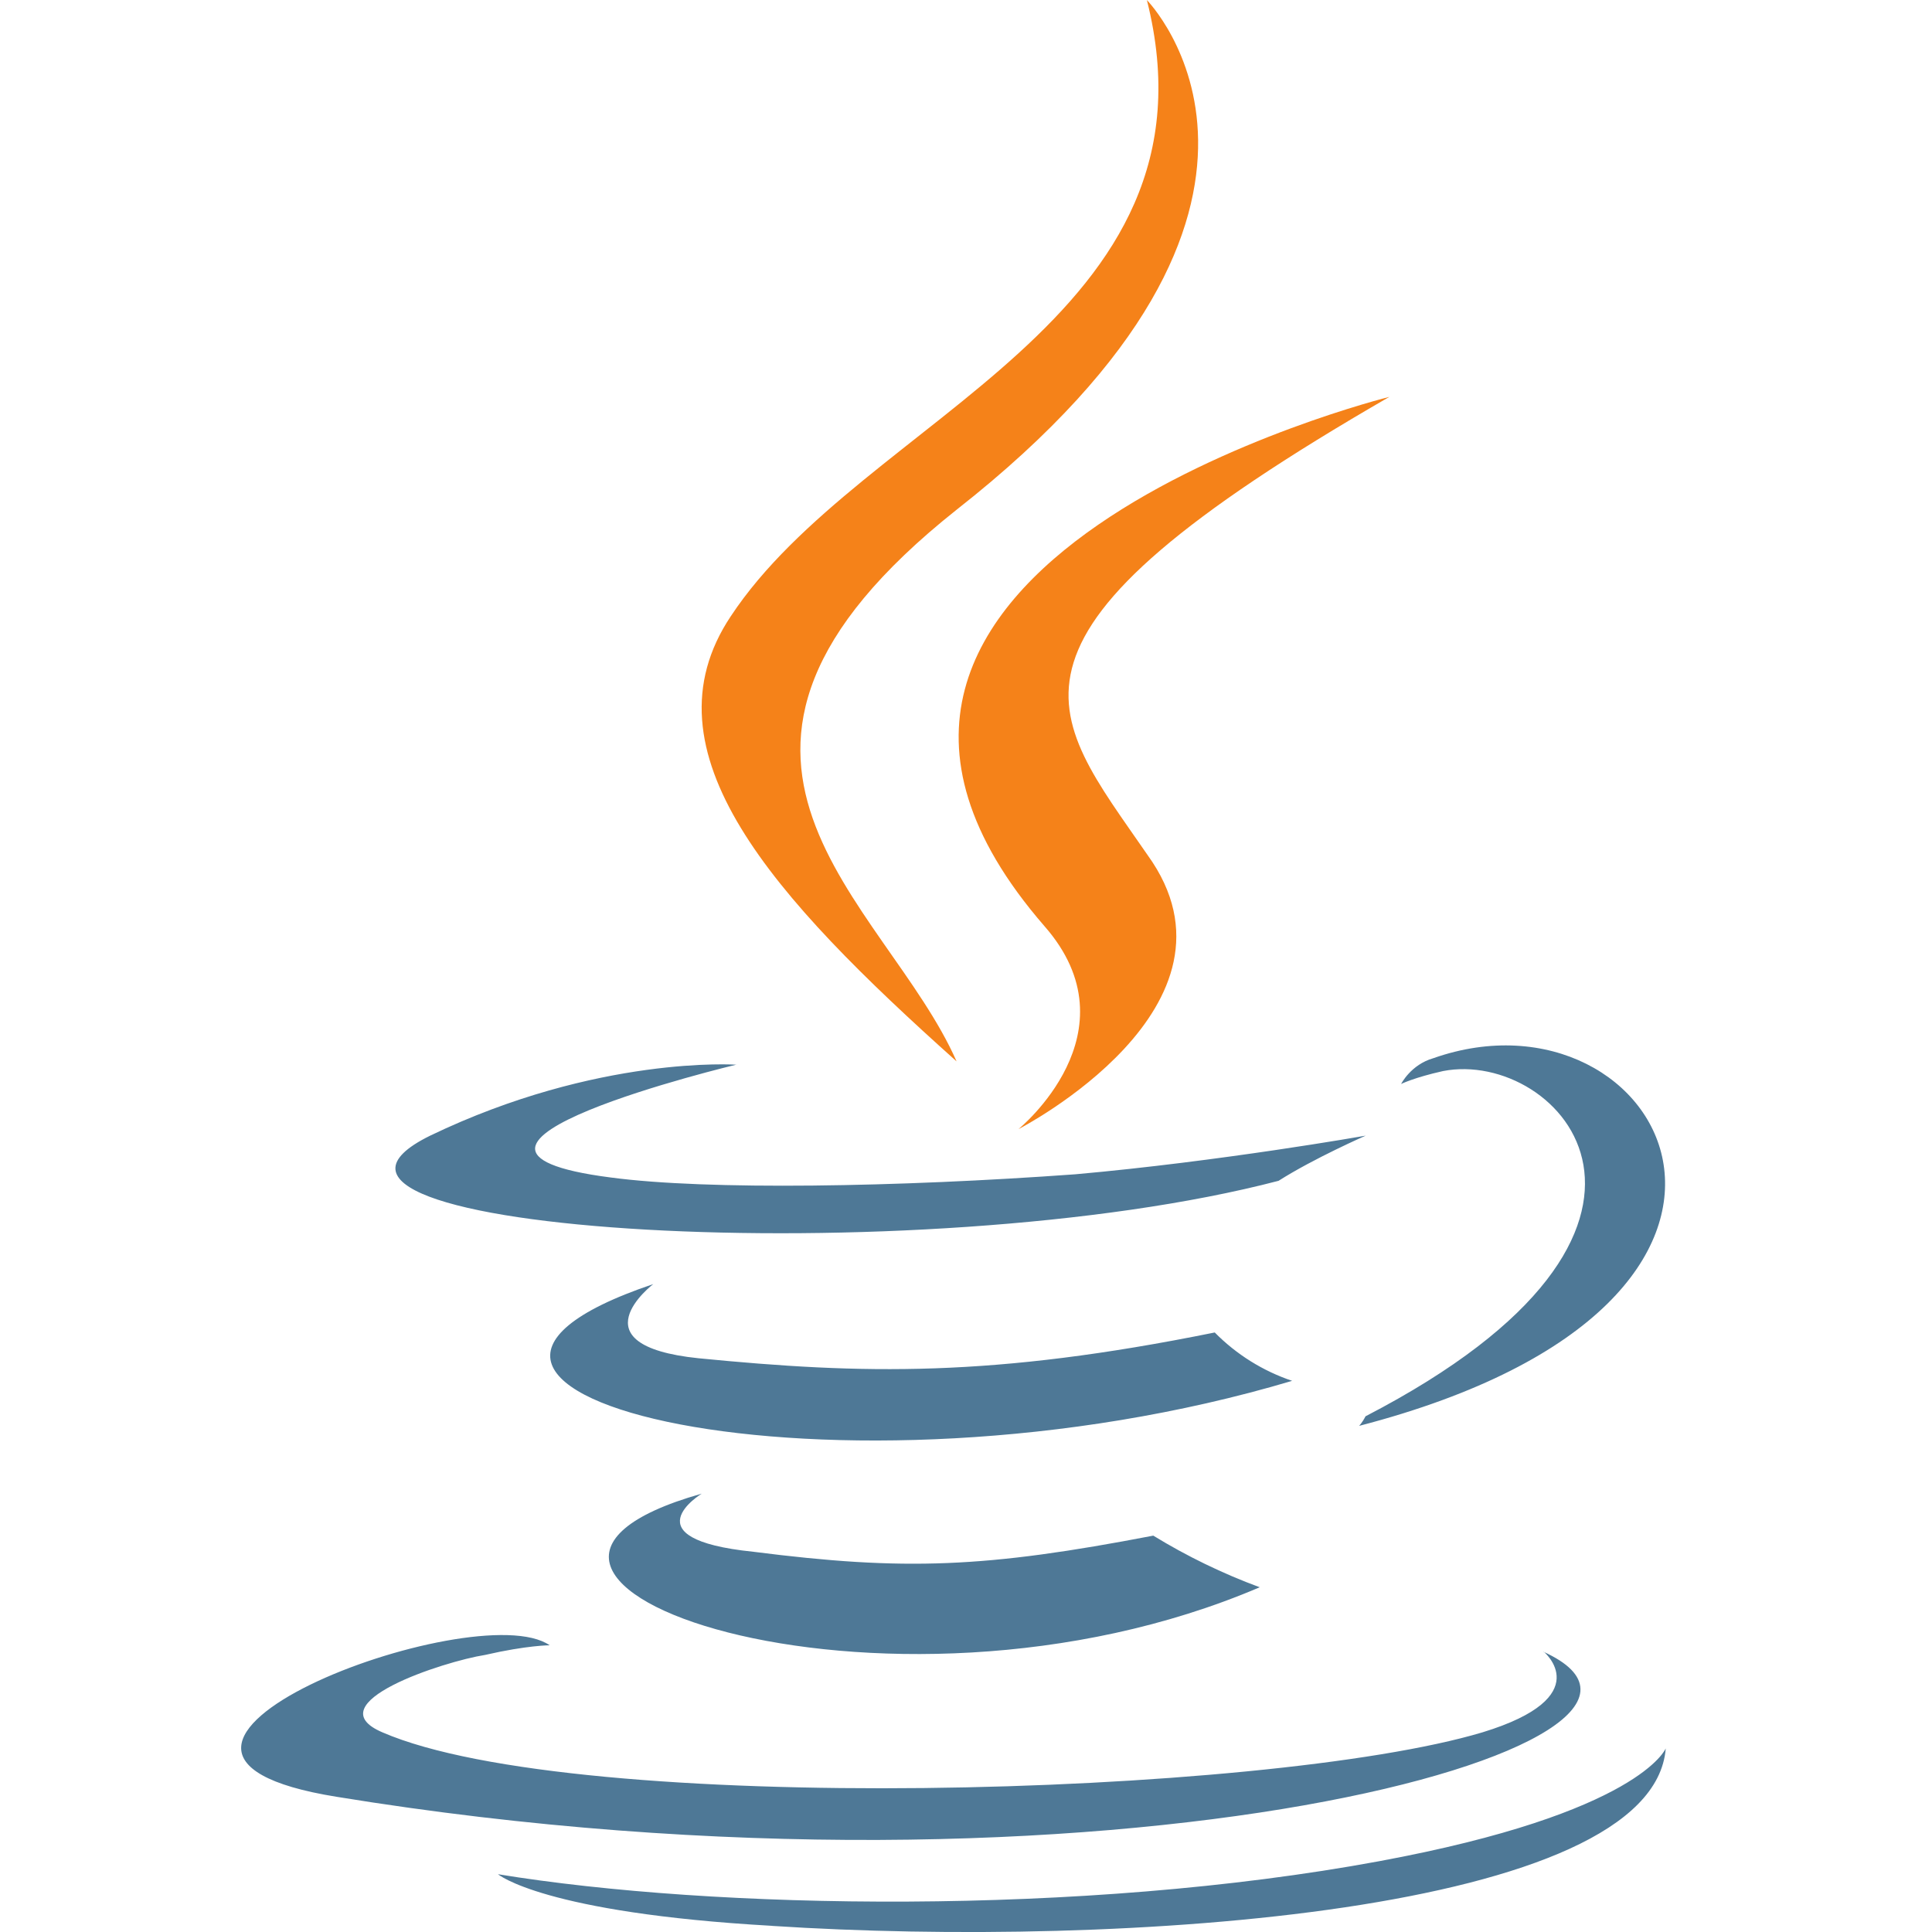
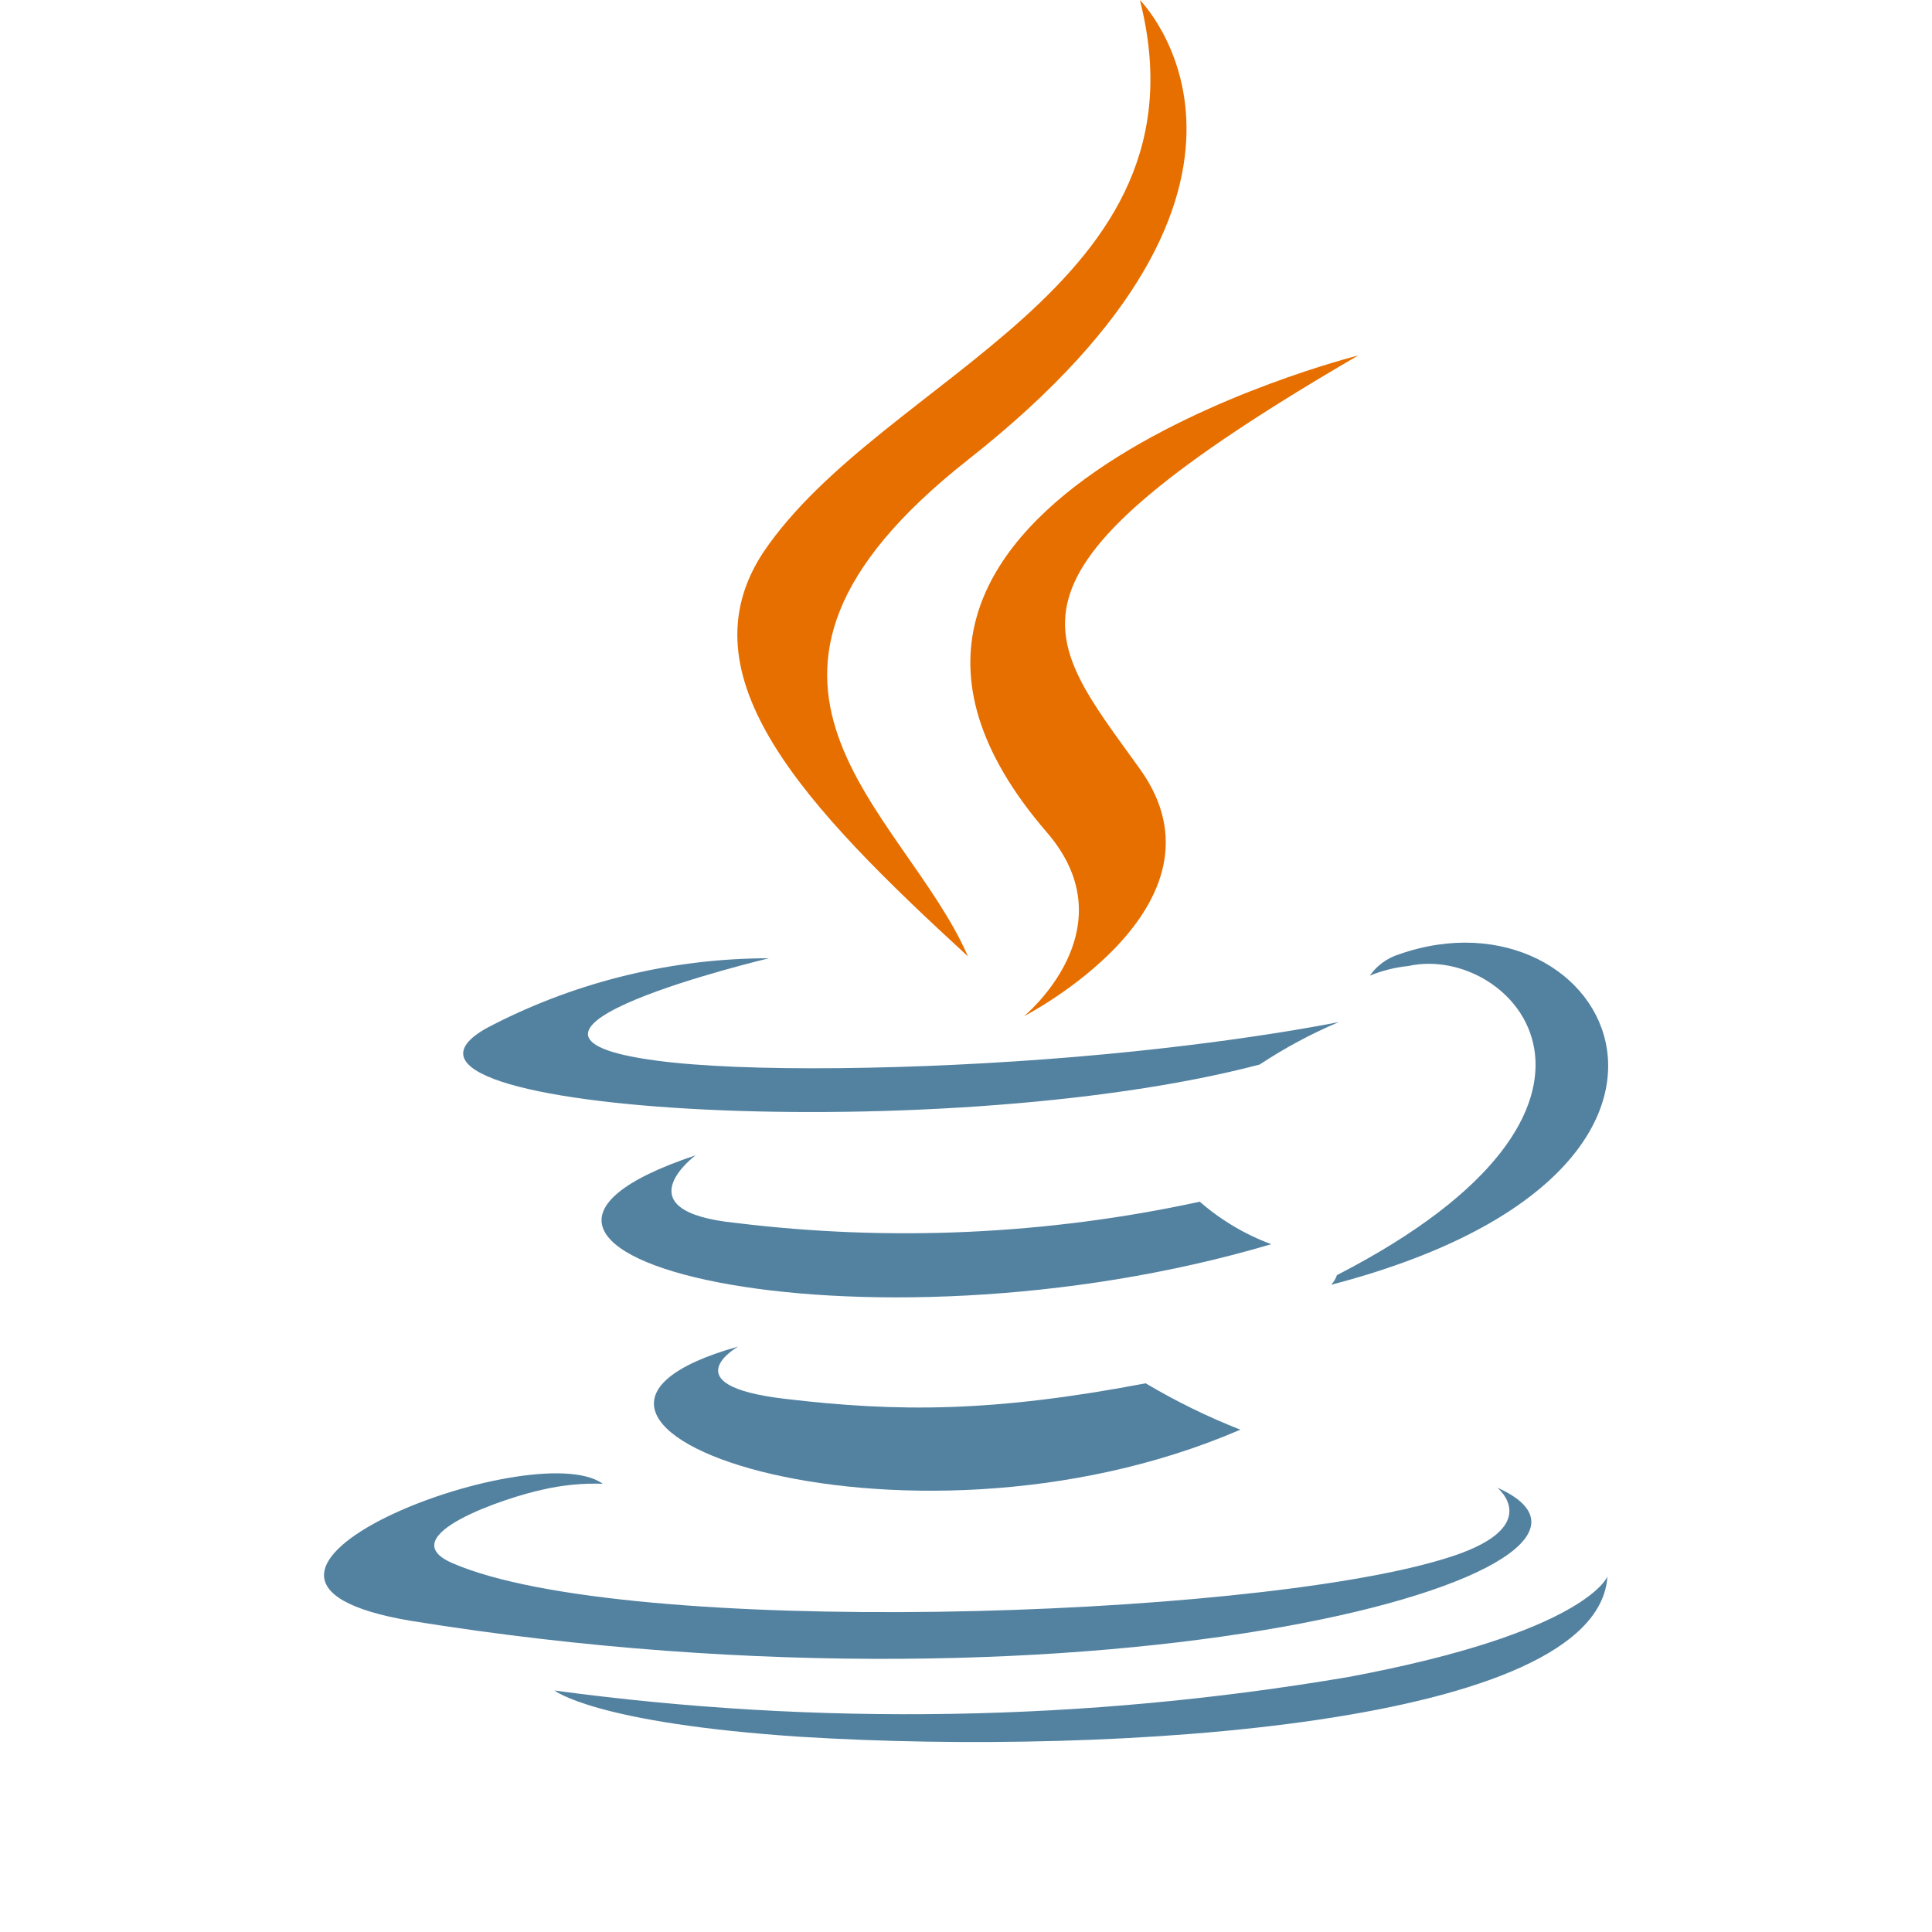
- <svg xmlns="http://www.w3.org/2000/svg" width="64" height="64" viewBox="0 0 32 32">
-   <path d="M11.622 24.74s-1.23.748.855.962c2.51.32 3.847.267 6.625-.267a10.02 10.02 0 0 0 1.763.855c-6.25 2.672-14.16-.16-9.244-1.55zm-.8-3.473s-1.336 1.015.748 1.23c2.725.267 4.862.32 8.55-.427a3.26 3.26 0 0 0 1.282.801c-7.534 2.244-15.976.214-10.58-1.603zm14.747 6.09s.908.748-1.015 1.336c-3.58 1.07-15.014 1.39-18.22 0-1.122-.48 1.015-1.175 1.7-1.282.695-.16 1.07-.16 1.07-.16-1.23-.855-8.175 1.763-3.526 2.51 12.77 2.084 23.296-.908 19.983-2.404zM12.2 17.633s-5.824 1.39-2.084 1.87c1.603.214 4.755.16 7.694-.053 2.404-.214 4.81-.64 4.81-.64s-.855.374-1.443.748c-5.93 1.55-17.312.855-14.052-.748 2.778-1.336 5.076-1.175 5.076-1.175zm10.42 5.824c5.984-3.1 3.206-6.09 1.282-5.717-.48.107-.695.214-.695.214s.16-.32.534-.427c3.794-1.336 6.786 4.007-1.23 6.09 0 0 .053-.053.107-.16zm-9.83 8.442c5.77.374 14.587-.214 14.8-2.94 0 0-.427 1.07-4.755 1.87-4.916.908-11.007.8-14.587.214 0 0 .748.64 4.542.855z" fill="#4e7896" />
-   <path d="M18.996.001s3.313 3.366-3.152 8.442c-5.183 4.114-1.175 6.465 0 9.137-3.046-2.725-5.236-5.13-3.74-7.373C14.294 6.893 20.332 5.3 18.996.001zm-1.7 15.335c1.55 1.763-.427 3.366-.427 3.366s3.954-2.03 2.137-4.542c-1.656-2.404-2.94-3.58 4.007-7.587 0 0-10.953 2.725-5.717 8.763z" fill="#f58219" />
+ <svg xmlns="http://www.w3.org/2000/svg" viewBox="0 0 100 100">
+   <defs>
+     <style>.a{fill:#5382a1;}.b{fill:#e76f00;}</style>
+   </defs>
+   <path class="a" d="M38.2,69.7s-3.5,2,2.4,2.7,10.8.7,18.7-.8A33.9,33.9,0,0,0,64.2,74c-17.6,7.6-39.9-.4-26-4.3" />
+   <path class="a" d="M36,59.8s-3.9,2.9,2.1,3.5a72,72,0,0,0,24-1.1,12,12,0,0,0,3.7,2.2c-21.3,6.3-45.1.5-29.8-4.6" />
+   <path class="b" d="M54.2,43.1c4.3,5-1.2,9.5-1.2,9.5s11.1-5.7,6-12.8-8.3-10,11.3-21.4c0,0-30.8,7.7-16.1,24.7" />
+   <path class="a" d="M77.5,77s2.6,2.1-2.8,3.7c-10.2,3.1-42.4,4.1-51.3.2-3.2-1.4,2.8-3.4,4.7-3.8a12,12,0,0,1,3.1-.3c-3.6-2.6-23.1,4.9-9.9,7.1,36,5.8,65.6-2.7,56.2-6.9" />
+   <path class="a" d="M39.8,49.6S23.4,53.5,34,54.9c4.5.6,13.4.5,21.7-.2s13.6-1.8,13.6-1.8a25.4,25.4,0,0,0-4.1,2.2C48.5,59.5,16.4,57.5,25.6,53a31.4,31.4,0,0,1,14.2-3.4" />
+   <path class="a" d="M69.2,66c16.9-8.7,9.1-17.2,3.7-16a7.2,7.2,0,0,0-2,.5,2.9,2.9,0,0,1,1.5-1.1c10.8-3.8,19.1,11.2-3.5,17.1a1.4,1.4,0,0,0,.3-.5" />
+   <path class="b" d="M59,0s9.4,9.4-8.9,23.8c-14.6,11.5-3.3,18.1,0,25.7C41.6,41.7,35.3,35,39.5,28.6,45.7,19.4,62.8,14.9,59,0" />
+   <path class="a" d="M41.5,89.9c16.2,1,41.2-.6,41.7-8.3,0,0-1.1,2.9-13.4,5.2a136.3,136.3,0,0,1-41.1.7s2.1,1.7,12.8,2.4" />
</svg>
